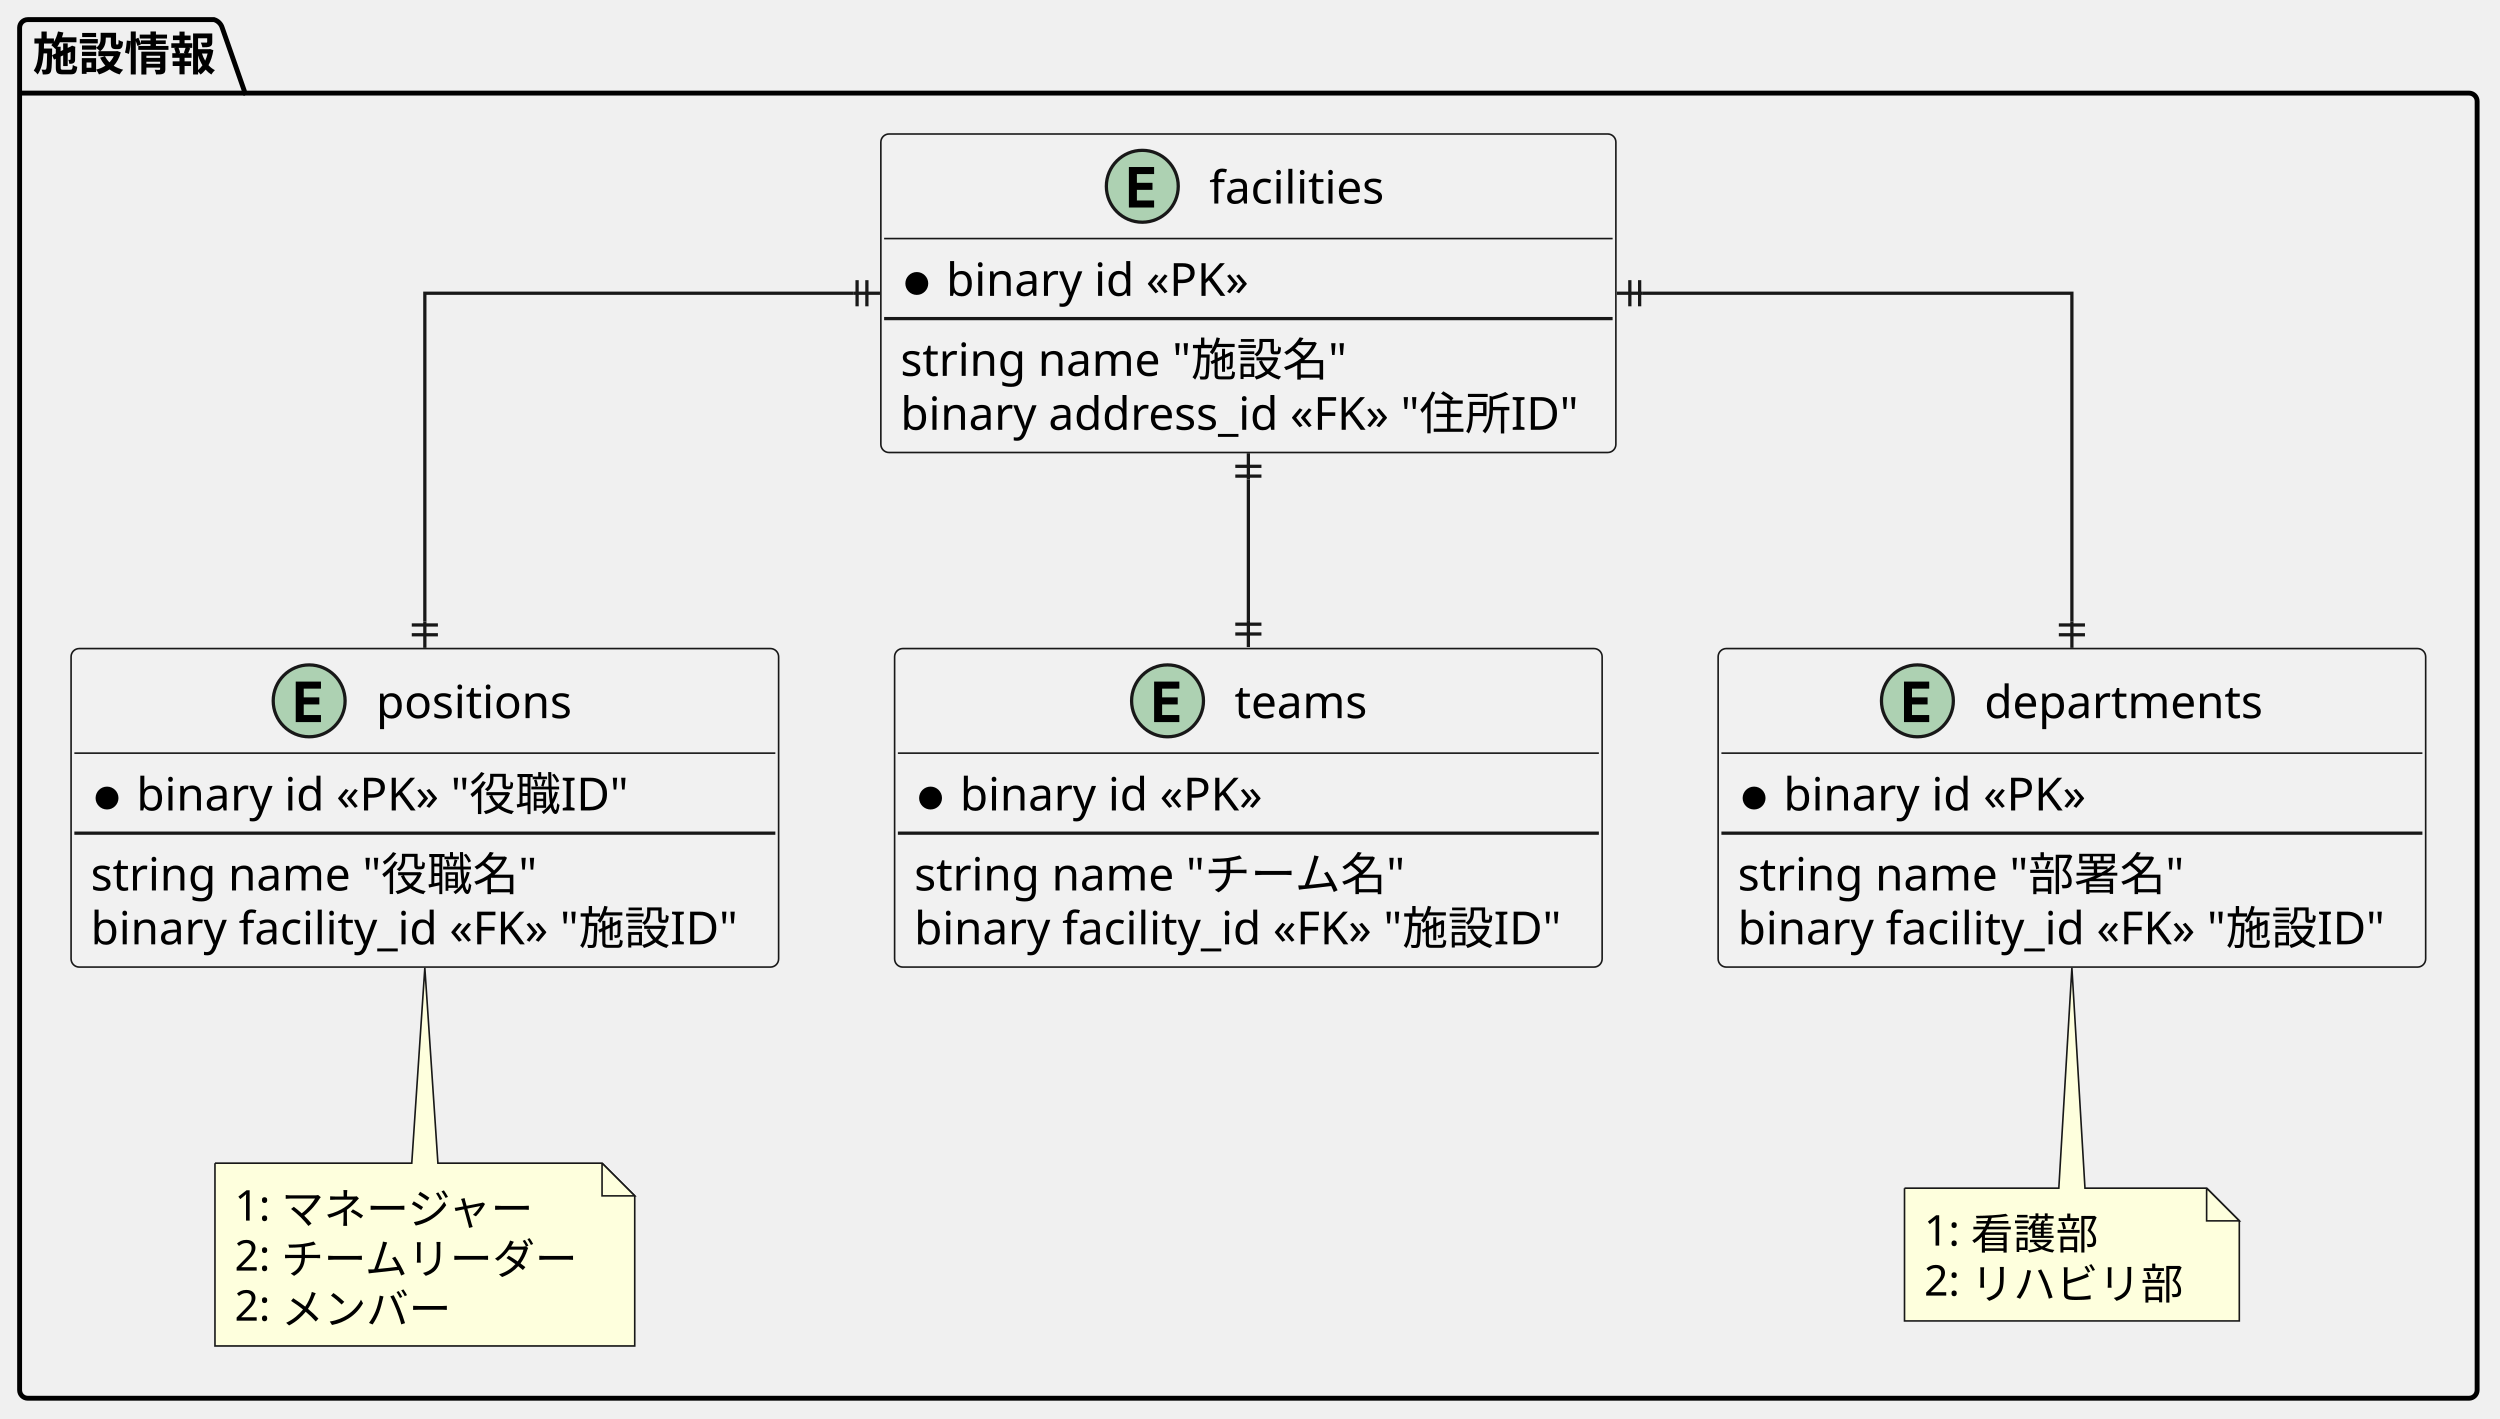
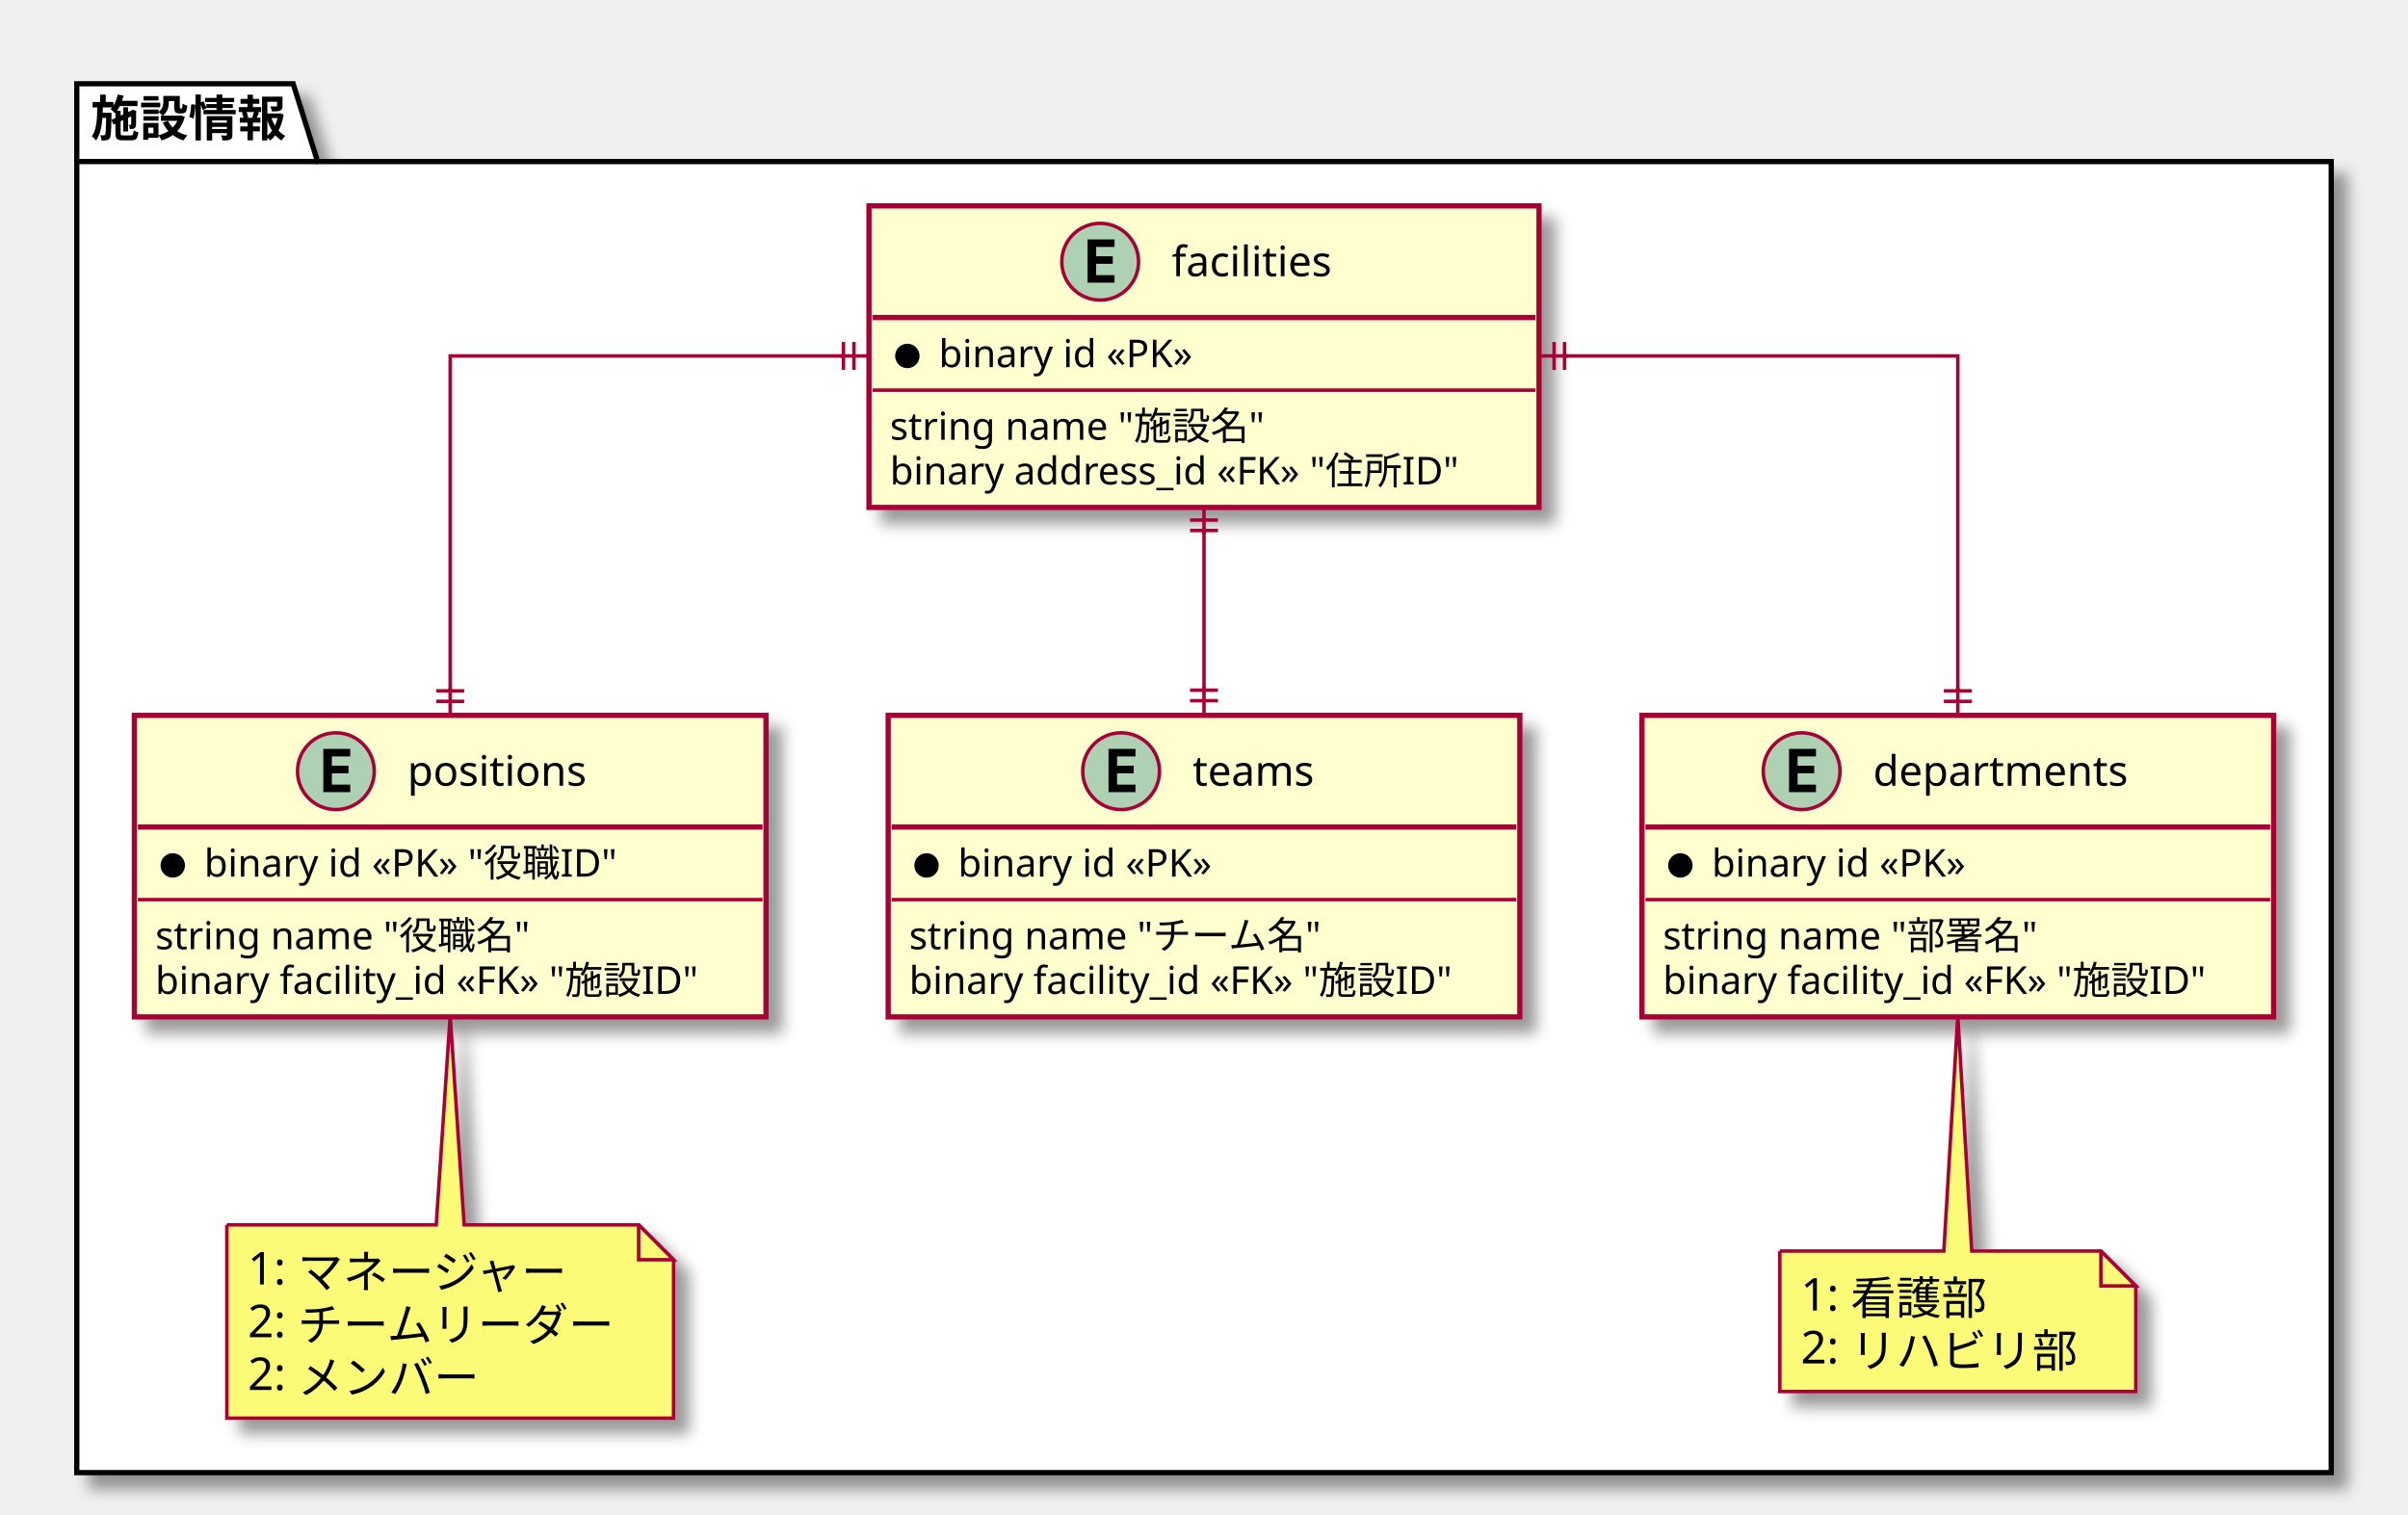
- <svg xmlns="http://www.w3.org/2000/svg" contentStyleType="text/css" height="434px" preserveAspectRatio="none" style="width:765px;height:434px;background:#FFFFFF;" version="1.1" viewBox="0 0 765 434" width="765px" zoomAndPan="magnify">
-   <defs />
+ <svg xmlns="http://www.w3.org/2000/svg" contentScriptType="application/ecmascript" contentStyleType="text/css" height="434px" preserveAspectRatio="none" style="width:690px;height:434px;" version="1.1" viewBox="0 0 690 434" width="690px" zoomAndPan="magnify">
+   <defs>
+     <filter height="300%" id="f12z0l97c401lf" width="300%" x="-1" y="-1">
+       <feGaussianBlur result="blurOut" stdDeviation="2.0" />
+       <feColorMatrix in="blurOut" result="blurOut2" type="matrix" values="0 0 0 0 0 0 0 0 0 0 0 0 0 0 0 0 0 0 .4 0" />
+       <feOffset dx="4.0" dy="4.0" in="blurOut2" result="blurOut3" />
+       <feBlend in="SourceGraphic" in2="blurOut3" mode="normal" />
+     </filter>
+   </defs>
  <g>
-     <g id="cluster_施設情報">
-       <path d="M8.5,6 L65.5,6 A3.75,3.75 0 0 1 68,8.5 L75,28.488 L755.5,28.488 A2.5,2.5 0 0 1 758,30.988 L758,425.36 A2.5,2.5 0 0 1 755.5,427.86 L8.5,427.86 A2.5,2.5 0 0 1 6,425.36 L6,8.5 A2.5,2.5 0 0 1 8.5,6 " fill="none" style="stroke:#000000;stroke-width:1.5;" />
-       <line style="stroke:#000000;stroke-width:1.5;" x1="6" x2="75" y1="28.488" y2="28.488" />
-       <text fill="#000000" font-family="sans-serif" font-size="14" font-weight="bold" lengthAdjust="spacing" textLength="56" x="10" y="21.535">施設情報</text>
-     </g>
-     <g id="elem_facilities">
-       <rect codeLine="3" fill="#F1F1F1" height="97.465" id="facilities" rx="2.5" ry="2.5" style="stroke:#181818;stroke-width:0.5;" width="224.919" x="269.54" y="41" />
-       <ellipse cx="349.544" cy="57" fill="#ADD1B2" rx="11" ry="11" style="stroke:#181818;stroke-width:1.0;" />
-       <path d="M353.159,63.5 L345.439,63.5 L345.439,51.107 L353.159,51.107 L353.159,53.265 L347.888,53.265 L347.888,55.938 L352.661,55.938 L352.661,58.096 L347.888,58.096 L347.888,61.342 L353.159,61.342 Z " fill="#000000" />
-       <text fill="#000000" font-family="sans-serif" font-size="14" lengthAdjust="spacing" textLength="56.41" x="370.044" y="62.291">facilities</text>
-       <line style="stroke:#181818;stroke-width:0.5;" x1="270.54" x2="493.459" y1="73" y2="73" />
-       <ellipse cx="280.54" cy="86.744" fill="#000000" rx="3" ry="3" style="stroke:#000000;stroke-width:1.0;" />
-       <text fill="#000000" font-family="sans-serif" font-size="14" lengthAdjust="spacing" textLength="95.587" x="289.54" y="90.535">binary id «PK»</text>
-       <line style="stroke:#181818;stroke-width:1.0;" x1="270.54" x2="493.459" y1="97.488" y2="97.488" />
-       <text fill="#000000" font-family="sans-serif" font-size="14" lengthAdjust="spacing" textLength="138.175" x="275.54" y="115.023">string name "施設名"</text>
-       <text fill="#000000" font-family="sans-serif" font-size="14" lengthAdjust="spacing" textLength="212.919" x="275.54" y="131.512">binary address_id «FK» "住所ID"</text>
-     </g>
-     <g id="elem_positions">
-       <rect codeLine="9" fill="#F1F1F1" height="97.465" id="positions" rx="2.5" ry="2.5" style="stroke:#181818;stroke-width:0.5;" width="216.504" x="21.75" y="198.46" />
-       <ellipse cx="94.601" cy="214.46" fill="#ADD1B2" rx="11" ry="11" style="stroke:#181818;stroke-width:1.0;" />
-       <path d="M98.215,220.96 L90.495,220.96 L90.495,208.567 L98.215,208.567 L98.215,210.725 L92.944,210.725 L92.944,213.398 L97.717,213.398 L97.717,215.556 L92.944,215.556 L92.944,218.802 L98.215,218.802 Z " fill="#000000" />
-       <text fill="#000000" font-family="sans-serif" font-size="14" lengthAdjust="spacing" textLength="62.303" x="115.101" y="219.751">positions</text>
-       <line style="stroke:#181818;stroke-width:0.5;" x1="22.75" x2="237.254" y1="230.46" y2="230.46" />
-       <ellipse cx="32.75" cy="244.204" fill="#000000" rx="3" ry="3" style="stroke:#000000;stroke-width:1.0;" />
-       <text fill="#000000" font-family="sans-serif" font-size="14" lengthAdjust="spacing" textLength="152.995" x="41.75" y="247.995">binary id «PK» "役職ID"</text>
-       <line style="stroke:#181818;stroke-width:1.0;" x1="22.75" x2="237.254" y1="254.948" y2="254.948" />
-       <text fill="#000000" font-family="sans-serif" font-size="14" lengthAdjust="spacing" textLength="138.175" x="27.75" y="272.483">string name "役職名"</text>
-       <text fill="#000000" font-family="sans-serif" font-size="14" lengthAdjust="spacing" textLength="204.504" x="27.75" y="288.972">binary facility_id «FK» "施設ID"</text>
-     </g>
-     <g id="elem_teams">
-       <rect codeLine="16" fill="#F1F1F1" height="97.465" id="teams" rx="2.5" ry="2.5" style="stroke:#181818;stroke-width:0.5;" width="216.504" x="273.75" y="198.46" />
-       <ellipse cx="357.265" cy="214.46" fill="#ADD1B2" rx="11" ry="11" style="stroke:#181818;stroke-width:1.0;" />
-       <path d="M360.879,220.96 L353.159,220.96 L353.159,208.567 L360.879,208.567 L360.879,210.725 L355.608,210.725 L355.608,213.398 L360.381,213.398 L360.381,215.556 L355.608,215.556 L355.608,218.802 L360.879,218.802 Z " fill="#000000" />
-       <text fill="#000000" font-family="sans-serif" font-size="14" lengthAdjust="spacing" textLength="40.975" x="377.765" y="219.751">teams</text>
-       <line style="stroke:#181818;stroke-width:0.5;" x1="274.75" x2="489.254" y1="230.46" y2="230.46" />
-       <ellipse cx="284.75" cy="244.204" fill="#000000" rx="3" ry="3" style="stroke:#000000;stroke-width:1.0;" />
-       <text fill="#000000" font-family="sans-serif" font-size="14" lengthAdjust="spacing" textLength="95.587" x="293.75" y="247.995">binary id «PK»</text>
-       <line style="stroke:#181818;stroke-width:1.0;" x1="274.75" x2="489.254" y1="254.948" y2="254.948" />
-       <text fill="#000000" font-family="sans-serif" font-size="14" lengthAdjust="spacing" textLength="152.175" x="279.75" y="272.483">string name "チーム名"</text>
-       <text fill="#000000" font-family="sans-serif" font-size="14" lengthAdjust="spacing" textLength="204.504" x="279.75" y="288.972">binary facility_id «FK» "施設ID"</text>
-     </g>
-     <g id="elem_GMN6">
-       <path d="M65.78,355.93 L65.78,411.862 A0,0 0 0 0 65.78,411.862 L194.227,411.862 A0,0 0 0 0 194.227,411.862 L194.227,365.93 L184.227,355.93 L134,355.93 L130,296.16 L126,355.93 L65.78,355.93 A0,0 0 0 0 65.78,355.93 " fill="#FEFFDD" style="stroke:#181818;stroke-width:0.5;" />
-       <path d="M184.227,355.93 L184.227,365.93 L194.227,365.93 L184.227,355.93 " fill="#FEFFDD" style="stroke:#181818;stroke-width:0.5;" />
-       <text fill="#000000" font-family="sans-serif" font-size="13" lengthAdjust="spacing" textLength="94.447" x="71.78" y="373.498">1: マネージャー</text>
-       <text fill="#000000" font-family="sans-serif" font-size="13" lengthAdjust="spacing" textLength="107.447" x="71.78" y="388.809">2: チームリーダー</text>
-       <text fill="#000000" font-family="sans-serif" font-size="13" lengthAdjust="spacing" textLength="68.447" x="71.78" y="404.12">2: メンバー</text>
-     </g>
-     <g id="elem_departments">
-       <rect codeLine="29" fill="#F1F1F1" height="97.465" id="departments" rx="2.5" ry="2.5" style="stroke:#181818;stroke-width:0.5;" width="216.504" x="525.75" y="198.46" />
-       <ellipse cx="586.727" cy="214.46" fill="#ADD1B2" rx="11" ry="11" style="stroke:#181818;stroke-width:1.0;" />
-       <path d="M590.341,220.96 L582.621,220.96 L582.621,208.567 L590.341,208.567 L590.341,210.725 L585.07,210.725 L585.07,213.398 L589.843,213.398 L589.843,215.556 L585.07,215.556 L585.07,218.802 L590.341,218.802 Z " fill="#000000" />
-       <text fill="#000000" font-family="sans-serif" font-size="14" lengthAdjust="spacing" textLength="86.051" x="607.227" y="219.751">departments</text>
-       <line style="stroke:#181818;stroke-width:0.5;" x1="526.75" x2="741.254" y1="230.46" y2="230.46" />
-       <ellipse cx="536.75" cy="244.204" fill="#000000" rx="3" ry="3" style="stroke:#000000;stroke-width:1.0;" />
-       <text fill="#000000" font-family="sans-serif" font-size="14" lengthAdjust="spacing" textLength="95.587" x="545.75" y="247.995">binary id «PK»</text>
-       <line style="stroke:#181818;stroke-width:1.0;" x1="526.75" x2="741.254" y1="254.948" y2="254.948" />
-       <text fill="#000000" font-family="sans-serif" font-size="14" lengthAdjust="spacing" textLength="138.175" x="531.75" y="272.483">string name "部署名"</text>
-       <text fill="#000000" font-family="sans-serif" font-size="14" lengthAdjust="spacing" textLength="204.504" x="531.75" y="288.972">binary facility_id «FK» "施設ID"</text>
-     </g>
-     <g id="elem_GMN10">
-       <path d="M582.78,363.58 L582.78,404.201 A0,0 0 0 0 582.78,404.201 L685.227,404.201 A0,0 0 0 0 685.227,404.201 L685.227,373.58 L675.227,363.58 L638,363.58 L634,296.16 L630,363.58 L582.78,363.58 A0,0 0 0 0 582.78,363.58 " fill="#FEFFDD" style="stroke:#181818;stroke-width:0.5;" />
-       <path d="M675.227,363.58 L675.227,373.58 L685.227,373.58 L675.227,363.58 " fill="#FEFFDD" style="stroke:#181818;stroke-width:0.5;" />
-       <text fill="#000000" font-family="sans-serif" font-size="13" lengthAdjust="spacing" textLength="55.447" x="588.78" y="381.148">1: 看護部</text>
-       <text fill="#000000" font-family="sans-serif" font-size="13" lengthAdjust="spacing" textLength="81.447" x="588.78" y="396.459">2: リハビリ部</text>
-     </g>
-     <g id="link_facilities_positions">
-       <path codeLine="40" d="M261.27,89.73 C194.17,89.73 130,89.73 130,89.73 C130,89.73 130,144.01 130,190.24 " fill="none" id="facilities-positions" style="stroke:#181818;stroke-width:1.0;" />
-       <line style="stroke:#181818;stroke-width:1.0;" x1="265.27" x2="265.27" y1="85.73" y2="93.73" />
-       <line style="stroke:#181818;stroke-width:1.0;" x1="262.27" x2="262.27" y1="85.73" y2="93.73" />
-       <line style="stroke:#181818;stroke-width:1.0;" x1="261.27" x2="269.27" y1="89.73" y2="89.73" />
-       <line style="stroke:#181818;stroke-width:1.0;" x1="134" x2="126" y1="194.24" y2="194.24" />
-       <line style="stroke:#181818;stroke-width:1.0;" x1="134" x2="126" y1="191.24" y2="191.24" />
-       <line style="stroke:#181818;stroke-width:1.0;" x1="130" x2="130" y1="190.24" y2="198.24" />
-     </g>
-     <g id="link_facilities_teams">
-       <path codeLine="41" d="M382,146.69 C382,165.56 382,171.1 382,190 " fill="none" id="facilities-teams" style="stroke:#181818;stroke-width:1.0;" />
-       <line style="stroke:#181818;stroke-width:1.0;" x1="378" x2="386" y1="142.69" y2="142.69" />
-       <line style="stroke:#181818;stroke-width:1.0;" x1="378" x2="386" y1="145.69" y2="145.69" />
-       <line style="stroke:#181818;stroke-width:1.0;" x1="382" x2="382" y1="146.69" y2="138.69" />
-       <line style="stroke:#181818;stroke-width:1.0;" x1="386" x2="378" y1="194" y2="194" />
-       <line style="stroke:#181818;stroke-width:1.0;" x1="386" x2="378" y1="191" y2="191" />
-       <line style="stroke:#181818;stroke-width:1.0;" x1="382" x2="382" y1="190" y2="198" />
-     </g>
-     <g id="link_facilities_departments">
-       <path codeLine="42" d="M502.73,89.73 C569.83,89.73 634,89.73 634,89.73 C634,89.73 634,144.01 634,190.24 " fill="none" id="facilities-departments" style="stroke:#181818;stroke-width:1.0;" />
-       <line style="stroke:#181818;stroke-width:1.0;" x1="498.73" x2="498.73" y1="93.73" y2="85.73" />
-       <line style="stroke:#181818;stroke-width:1.0;" x1="501.73" x2="501.73" y1="93.73" y2="85.73" />
-       <line style="stroke:#181818;stroke-width:1.0;" x1="502.73" x2="494.73" y1="89.73" y2="89.73" />
-       <line style="stroke:#181818;stroke-width:1.0;" x1="638" x2="630" y1="194.24" y2="194.24" />
-       <line style="stroke:#181818;stroke-width:1.0;" x1="638" x2="630" y1="191.24" y2="191.24" />
-       <line style="stroke:#181818;stroke-width:1.0;" x1="634" x2="634" y1="190.24" y2="198.24" />
-     </g>
+     <polygon fill="#FFFFFF" filter="url(#f12z0l97c401lf)" points="22,24,84,24,91,46.297,668,46.297,668,422,22,422,22,24" style="stroke: #000000; stroke-width: 1.5;" />
+     <line style="stroke: #000000; stroke-width: 1.5;" x1="22" x2="91" y1="46.297" y2="46.297" />
+     <text fill="#000000" font-family="sans-serif" font-size="14" font-weight="bold" lengthAdjust="spacingAndGlyphs" textLength="56" x="26" y="38.995">施設情報</text>
+     <rect fill="#FEFECE" filter="url(#f12z0l97c401lf)" height="86.414" id="facilities" style="stroke: #A80036; stroke-width: 1.5;" width="192" x="249" y="59" />
+     <ellipse cx="315.25" cy="75" fill="#ADD1B2" rx="11" ry="11" style="stroke: #A80036; stroke-width: 1.0;" />
+     <path d="M319.359,81 L311.641,81 L311.641,68.609 L319.359,68.609 L319.359,70.766 L314.094,70.766 L314.094,73.438 L318.859,73.438 L318.859,75.594 L314.094,75.594 L314.094,78.844 L319.359,78.844 L319.359,81 Z " />
+     <text fill="#000000" font-family="sans-serif" font-size="12" lengthAdjust="spacingAndGlyphs" textLength="51" x="335.75" y="79.154">facilities</text>
+     <line style="stroke: #A80036; stroke-width: 1.5;" x1="250" x2="440" y1="91" y2="91" />
+     <ellipse cx="260" cy="102" fill="#000000" rx="3" ry="3" style="stroke: #000000; stroke-width: 1.0;" />
+     <text fill="#000000" font-family="sans-serif" font-size="11" lengthAdjust="spacingAndGlyphs" textLength="81" x="269" y="105.21">binary id «PK»</text>
+     <line style="stroke: #A80036; stroke-width: 1.0;" x1="250" x2="440" y1="111.805" y2="111.805" />
+     <text fill="#000000" font-family="sans-serif" font-size="11" lengthAdjust="spacingAndGlyphs" textLength="116" x="255" y="126.015">string name "施設名"</text>
+     <text fill="#000000" font-family="sans-serif" font-size="11" lengthAdjust="spacingAndGlyphs" textLength="180" x="255" y="138.82">binary address_id «FK» "住所ID"</text>
+     <rect fill="#FEFECE" filter="url(#f12z0l97c401lf)" height="86.414" id="positions" style="stroke: #A80036; stroke-width: 1.5;" width="181" x="38.5" y="205" />
+     <ellipse cx="96.25" cy="221" fill="#ADD1B2" rx="11" ry="11" style="stroke: #A80036; stroke-width: 1.0;" />
+     <path d="M100.359,227 L92.641,227 L92.641,214.609 L100.359,214.609 L100.359,216.766 L95.094,216.766 L95.094,219.438 L99.859,219.438 L99.859,221.594 L95.094,221.594 L95.094,224.844 L100.359,224.844 L100.359,227 Z " />
+     <text fill="#000000" font-family="sans-serif" font-size="12" lengthAdjust="spacingAndGlyphs" textLength="57" x="116.75" y="225.154">positions</text>
+     <line style="stroke: #A80036; stroke-width: 1.5;" x1="39.5" x2="218.5" y1="237" y2="237" />
+     <ellipse cx="49.5" cy="248" fill="#000000" rx="3" ry="3" style="stroke: #000000; stroke-width: 1.0;" />
+     <text fill="#000000" font-family="sans-serif" font-size="11" lengthAdjust="spacingAndGlyphs" textLength="128" x="58.5" y="251.21">binary id «PK» "役職ID"</text>
+     <line style="stroke: #A80036; stroke-width: 1.0;" x1="39.5" x2="218.5" y1="257.805" y2="257.805" />
+     <text fill="#000000" font-family="sans-serif" font-size="11" lengthAdjust="spacingAndGlyphs" textLength="116" x="44.5" y="272.015">string name "役職名"</text>
+     <text fill="#000000" font-family="sans-serif" font-size="11" lengthAdjust="spacingAndGlyphs" textLength="169" x="44.5" y="284.82">binary facility_id «FK» "施設ID"</text>
+     <rect fill="#FEFECE" filter="url(#f12z0l97c401lf)" height="86.414" id="teams" style="stroke: #A80036; stroke-width: 1.5;" width="181" x="254.5" y="205" />
+     <ellipse cx="321.25" cy="221" fill="#ADD1B2" rx="11" ry="11" style="stroke: #A80036; stroke-width: 1.0;" />
+     <path d="M325.359,227 L317.641,227 L317.641,214.609 L325.359,214.609 L325.359,216.766 L320.094,216.766 L320.094,219.438 L324.859,219.438 L324.859,221.594 L320.094,221.594 L320.094,224.844 L325.359,224.844 L325.359,227 Z " />
+     <text fill="#000000" font-family="sans-serif" font-size="12" lengthAdjust="spacingAndGlyphs" textLength="39" x="341.75" y="225.154">teams</text>
+     <line style="stroke: #A80036; stroke-width: 1.5;" x1="255.5" x2="434.5" y1="237" y2="237" />
+     <ellipse cx="265.5" cy="248" fill="#000000" rx="3" ry="3" style="stroke: #000000; stroke-width: 1.0;" />
+     <text fill="#000000" font-family="sans-serif" font-size="11" lengthAdjust="spacingAndGlyphs" textLength="81" x="274.5" y="251.21">binary id «PK»</text>
+     <line style="stroke: #A80036; stroke-width: 1.0;" x1="255.5" x2="434.5" y1="257.805" y2="257.805" />
+     <text fill="#000000" font-family="sans-serif" font-size="11" lengthAdjust="spacingAndGlyphs" textLength="127" x="260.5" y="272.015">string name "チーム名"</text>
+     <text fill="#000000" font-family="sans-serif" font-size="11" lengthAdjust="spacingAndGlyphs" textLength="169" x="260.5" y="284.82">binary facility_id «FK» "施設ID"</text>
+     <path d="M65,351 L65,406.398 A0,0 0 0 0 65,406.398 L193,406.398 A0,0 0 0 0 193,406.398 L193,361 L183,351 L133,351 L129,291.09 L125,351 L65,351 A0,0 0 0 0 65,351 " fill="#FBFB77" filter="url(#f12z0l97c401lf)" style="stroke: #A80036; stroke-width: 1.0;" />
+     <path d="M183,351 L183,361 L193,361 L183,351 " fill="#FBFB77" style="stroke: #A80036; stroke-width: 1.0;" />
+     <text fill="#000000" font-family="sans-serif" font-size="13" lengthAdjust="spacingAndGlyphs" textLength="94" x="71" y="368.067">1: マネージャー</text>
+     <text fill="#000000" font-family="sans-serif" font-size="13" lengthAdjust="spacingAndGlyphs" textLength="107" x="71" y="383.2">2: チームリーダー</text>
+     <text fill="#000000" font-family="sans-serif" font-size="13" lengthAdjust="spacingAndGlyphs" textLength="68" x="71" y="398.332">2: メンバー</text>
+     <rect fill="#FEFECE" filter="url(#f12z0l97c401lf)" height="86.414" id="departments" style="stroke: #A80036; stroke-width: 1.5;" width="181" x="470.5" y="205" />
+     <ellipse cx="516.25" cy="221" fill="#ADD1B2" rx="11" ry="11" style="stroke: #A80036; stroke-width: 1.0;" />
+     <path d="M520.359,227 L512.641,227 L512.641,214.609 L520.359,214.609 L520.359,216.766 L515.094,216.766 L515.094,219.438 L519.859,219.438 L519.859,221.594 L515.094,221.594 L515.094,224.844 L520.359,224.844 L520.359,227 Z " />
+     <text fill="#000000" font-family="sans-serif" font-size="12" lengthAdjust="spacingAndGlyphs" textLength="81" x="536.75" y="225.154">departments</text>
+     <line style="stroke: #A80036; stroke-width: 1.5;" x1="471.5" x2="650.5" y1="237" y2="237" />
+     <ellipse cx="481.5" cy="248" fill="#000000" rx="3" ry="3" style="stroke: #000000; stroke-width: 1.0;" />
+     <text fill="#000000" font-family="sans-serif" font-size="11" lengthAdjust="spacingAndGlyphs" textLength="81" x="490.5" y="251.21">binary id «PK»</text>
+     <line style="stroke: #A80036; stroke-width: 1.0;" x1="471.5" x2="650.5" y1="257.805" y2="257.805" />
+     <text fill="#000000" font-family="sans-serif" font-size="11" lengthAdjust="spacingAndGlyphs" textLength="116" x="476.5" y="272.015">string name "部署名"</text>
+     <text fill="#000000" font-family="sans-serif" font-size="11" lengthAdjust="spacingAndGlyphs" textLength="169" x="476.5" y="284.82">binary facility_id «FK» "施設ID"</text>
+     <path d="M510,358.5 L510,398.766 A0,0 0 0 0 510,398.766 L612,398.766 A0,0 0 0 0 612,398.766 L612,368.5 L602,358.5 L565,358.5 L561,291.09 L557,358.5 L510,358.5 A0,0 0 0 0 510,358.5 " fill="#FBFB77" filter="url(#f12z0l97c401lf)" style="stroke: #A80036; stroke-width: 1.0;" />
+     <path d="M602,358.5 L602,368.5 L612,368.5 L602,358.5 " fill="#FBFB77" style="stroke: #A80036; stroke-width: 1.0;" />
+     <text fill="#000000" font-family="sans-serif" font-size="13" lengthAdjust="spacingAndGlyphs" textLength="55" x="516" y="375.567">1: 看護部</text>
+     <text fill="#000000" font-family="sans-serif" font-size="13" lengthAdjust="spacingAndGlyphs" textLength="81" x="516" y="390.7">2: リハビリ部</text>
+     <path d="M241.69,102 C241.69,102 129,102 129,102 C129,102 129,197.98 129,197.98 " fill="none" id="facilities-positions" style="stroke: #A80036; stroke-width: 1.0;" />
+     <line style="stroke: #A80036; stroke-width: 1.0;" x1="133" x2="125" y1="200.98" y2="200.98" />
+     <line style="stroke: #A80036; stroke-width: 1.0;" x1="133" x2="125" y1="197.98" y2="197.98" />
+     <line style="stroke: #A80036; stroke-width: 1.0;" x1="129" x2="129" y1="196.98" y2="204.98" />
+     <line style="stroke: #A80036; stroke-width: 1.0;" x1="244.69" x2="244.69" y1="98" y2="106" />
+     <line style="stroke: #A80036; stroke-width: 1.0;" x1="241.69" x2="241.69" y1="98" y2="106" />
+     <line style="stroke: #A80036; stroke-width: 1.0;" x1="240.69" x2="248.69" y1="102" y2="102" />
+     <path d="M345,152.02 C345,152.02 345,197.79 345,197.79 " fill="none" id="facilities-teams" style="stroke: #A80036; stroke-width: 1.0;" />
+     <line style="stroke: #A80036; stroke-width: 1.0;" x1="349" x2="341" y1="200.79" y2="200.79" />
+     <line style="stroke: #A80036; stroke-width: 1.0;" x1="349" x2="341" y1="197.79" y2="197.79" />
+     <line style="stroke: #A80036; stroke-width: 1.0;" x1="345" x2="345" y1="196.79" y2="204.79" />
+     <line style="stroke: #A80036; stroke-width: 1.0;" x1="341" x2="349" y1="149.02" y2="149.02" />
+     <line style="stroke: #A80036; stroke-width: 1.0;" x1="341" x2="349" y1="152.02" y2="152.02" />
+     <line style="stroke: #A80036; stroke-width: 1.0;" x1="345" x2="345" y1="153.02" y2="145.02" />
+     <path d="M448.31,102 C448.31,102 561,102 561,102 C561,102 561,197.98 561,197.98 " fill="none" id="facilities-departments" style="stroke: #A80036; stroke-width: 1.0;" />
+     <line style="stroke: #A80036; stroke-width: 1.0;" x1="565" x2="557" y1="200.98" y2="200.98" />
+     <line style="stroke: #A80036; stroke-width: 1.0;" x1="565" x2="557" y1="197.98" y2="197.98" />
+     <line style="stroke: #A80036; stroke-width: 1.0;" x1="561" x2="561" y1="196.98" y2="204.98" />
+     <line style="stroke: #A80036; stroke-width: 1.0;" x1="445.31" x2="445.31" y1="106" y2="98" />
+     <line style="stroke: #A80036; stroke-width: 1.0;" x1="448.31" x2="448.31" y1="106" y2="98" />
+     <line style="stroke: #A80036; stroke-width: 1.0;" x1="449.31" x2="441.31" y1="102" y2="102" />
  </g>
</svg>
